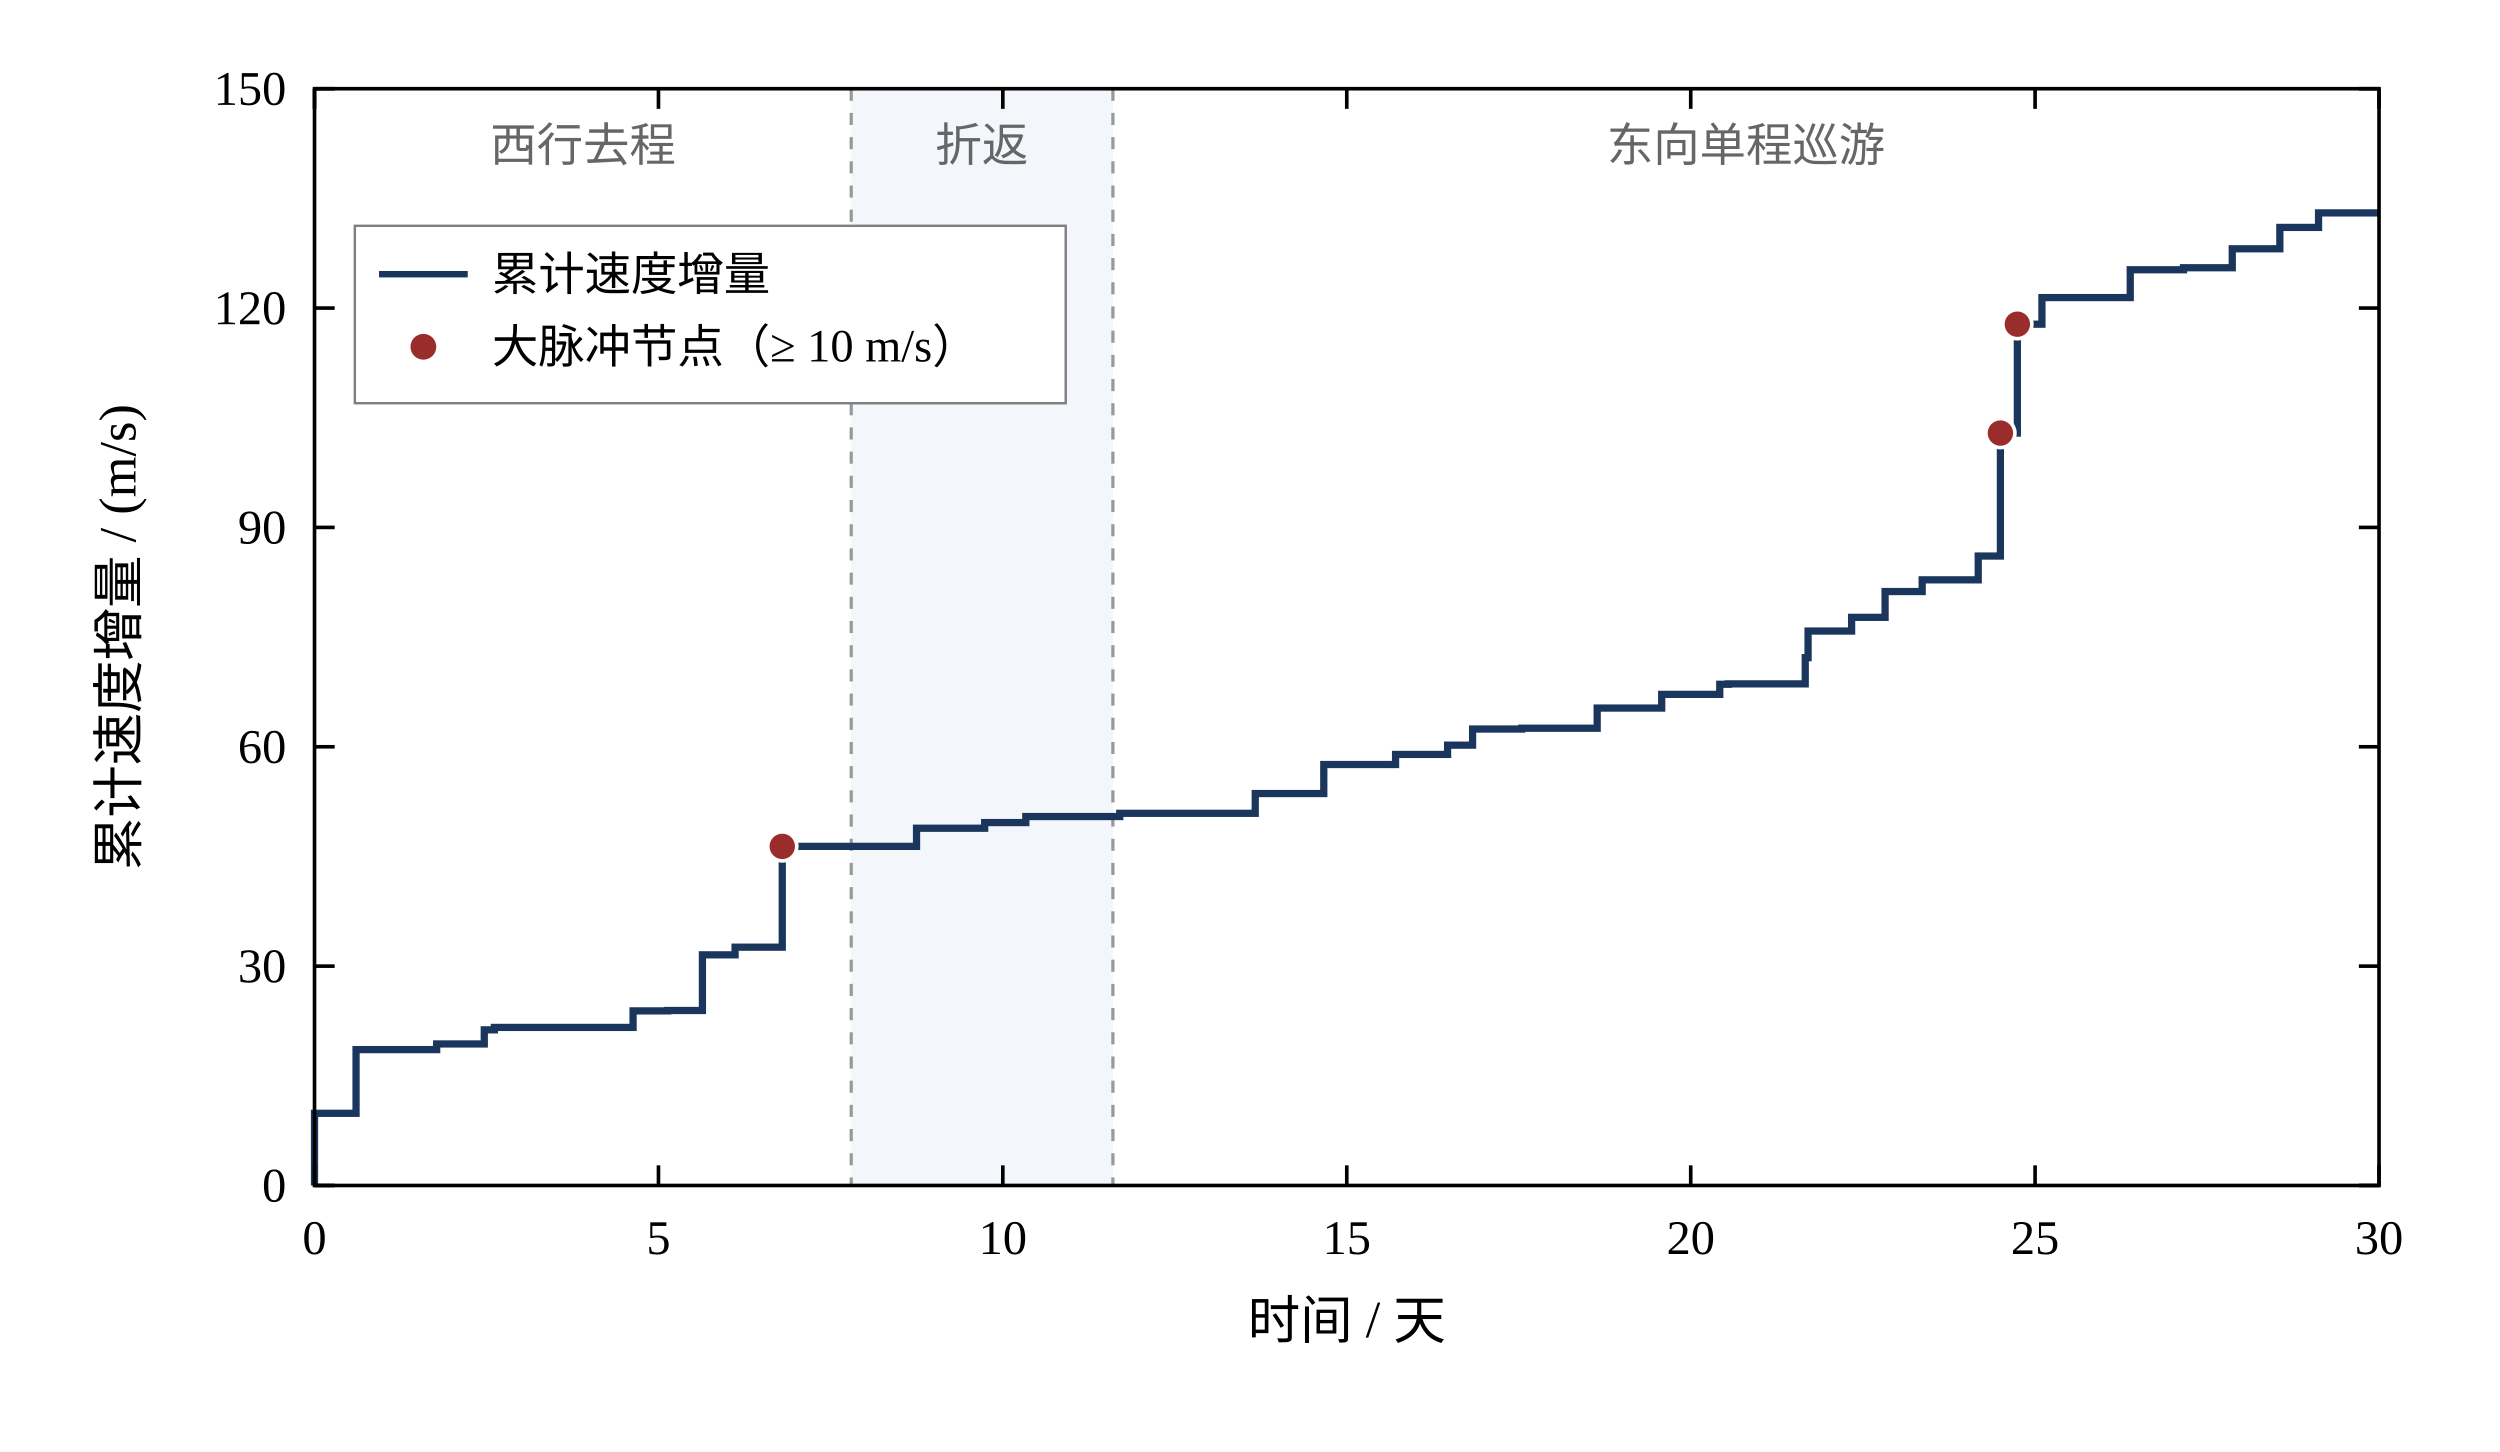
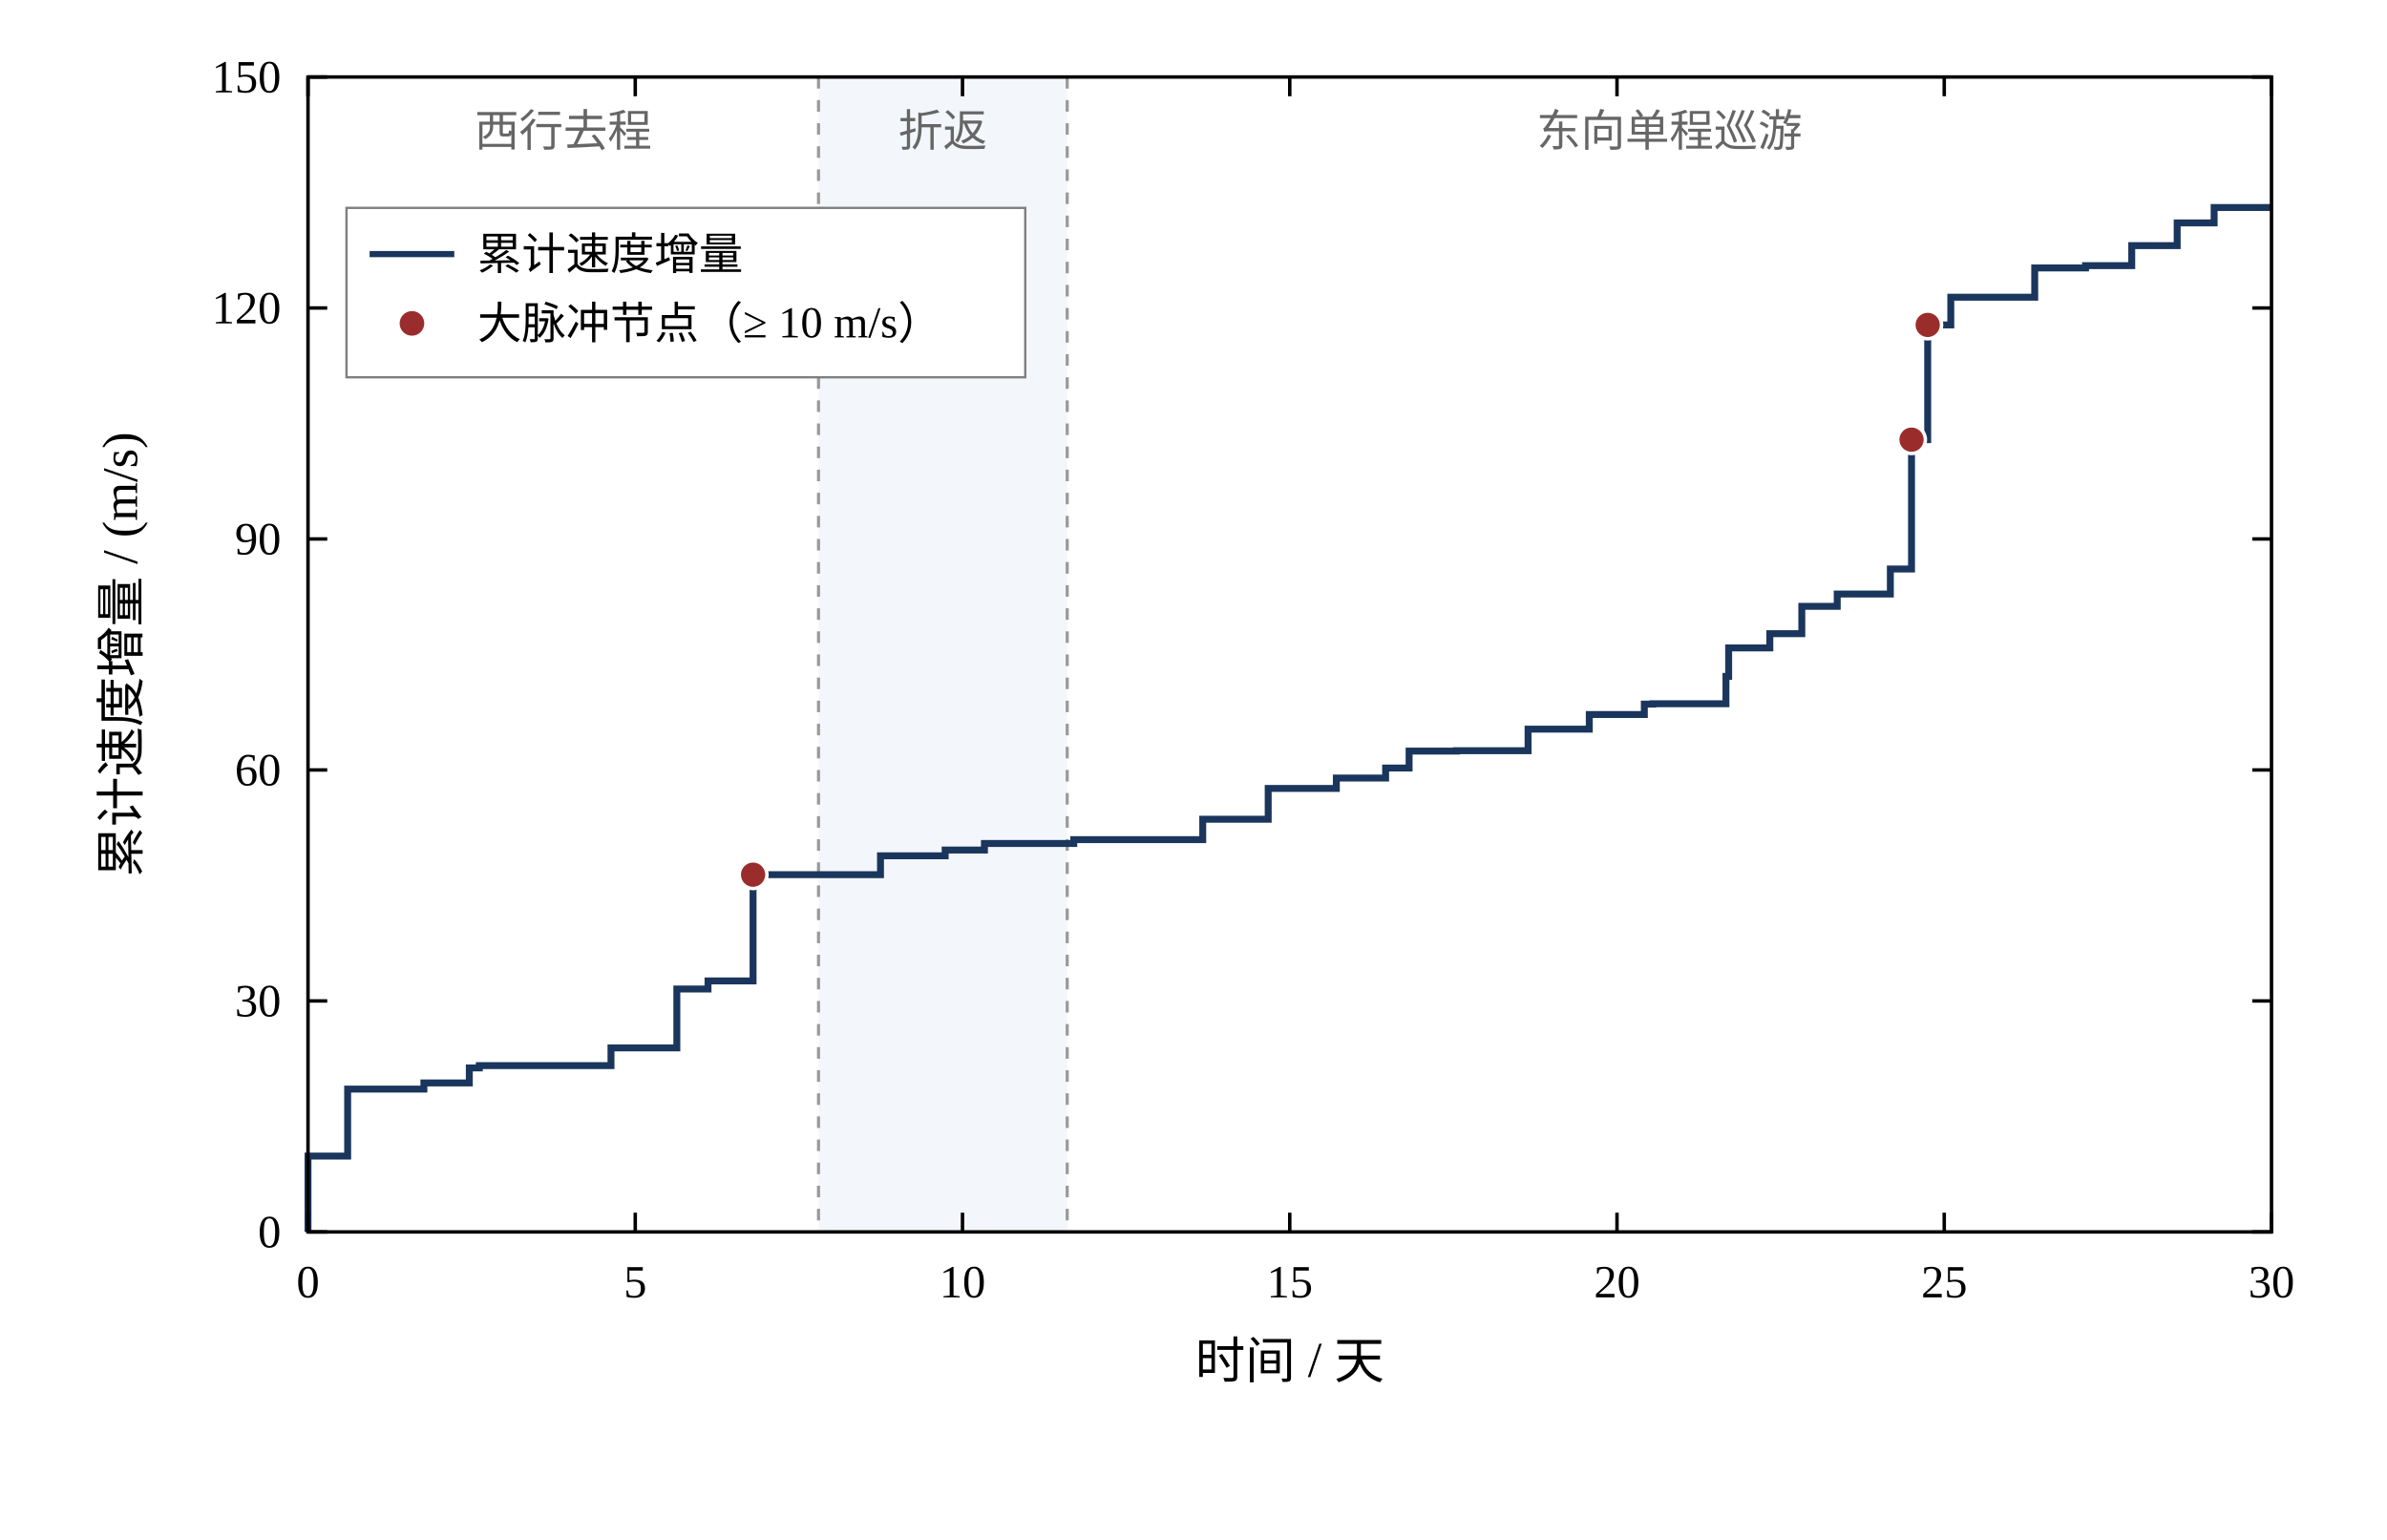
- <svg xmlns="http://www.w3.org/2000/svg" width="620" height="360" viewBox="0 0 620 360">
-   <rect x="0" y="0" width="620" height="360" fill="#FFFFFF" />
-   <rect x="211.1" y="22" width="64.9" height="272" fill="#F3F6FA" stroke="none" />
-   <line x1="211.1" y1="22.0" x2="211.1" y2="294.0" stroke="#999999" stroke-width="0.8" stroke-dasharray="3,3" />
-   <line x1="276.0" y1="22.0" x2="276.0" y2="294.0" stroke="#999999" stroke-width="0.8" stroke-dasharray="3,3" />
-   <text x="144.6" y="40.0" font-family="SimSun, Times New Roman" font-size="11.5" text-anchor="middle" fill="#666666">西行去程</text>
-   <text x="243.5" y="40.0" font-family="SimSun, Times New Roman" font-size="11.5" text-anchor="middle" fill="#666666">折返</text>
-   <text x="433.0" y="40.0" font-family="SimSun, Times New Roman" font-size="11.5" text-anchor="middle" fill="#666666">东向单程巡游</text>
-   <polyline points="78.0,294.0 78.0,294.0 78.0,276.1 88.3,276.1 88.3,260.3 108.3,260.3 108.3,258.9 120.1,258.9 120.1,255.4 122.6,255.4 122.6,254.8 157.0,254.8 157.0,250.7 165.6,250.7 165.6,250.6 174.2,250.6 174.2,236.8 182.3,236.8 182.3,234.9 194.0,234.9 194.0,209.9 227.3,209.9 227.3,205.4 244.2,205.4 244.2,204.0 254.4,204.0 254.4,202.5 277.7,202.5 277.7,201.7 311.3,201.7 311.3,196.8 328.3,196.8 328.3,189.6 346.1,189.6 346.1,187.1 359.0,187.1 359.0,184.8 365.2,184.8 365.2,180.8 377.4,180.8 377.4,180.6 396.1,180.6 396.1,175.6 412.1,175.6 412.1,172.2 426.5,172.2 426.5,169.7 428.6,169.7 428.6,169.6 447.7,169.6 447.7,163.1 448.4,163.1 448.4,156.5 459.2,156.5 459.2,153.1 467.5,153.1 467.5,146.7 476.7,146.7 476.7,143.8 490.6,143.8 490.6,137.9 496.1,137.9 496.1,107.4 500.3,107.4 500.3,80.4 506.4,80.4 506.4,73.8 528.3,73.8 528.3,66.9 541.5,66.9 541.5,66.4 553.6,66.4 553.6,61.7 565.4,61.7 565.4,56.4 575.0,56.4 575.0,52.8 590.0,52.8" fill="none" stroke="#1A365D" stroke-width="1.8" />
-   <circle cx="194.0" cy="209.9" r="3.6" fill="#9B2C2C" stroke="#FFFFFF" stroke-width="0.9" />
-   <circle cx="496.1" cy="107.4" r="3.6" fill="#9B2C2C" stroke="#FFFFFF" stroke-width="0.9" />
-   <circle cx="500.3" cy="80.4" r="3.6" fill="#9B2C2C" stroke="#FFFFFF" stroke-width="0.9" />
-   <rect x="78" y="22" width="512" height="272" fill="none" stroke="#000000" stroke-width="0.9" />
-   <line x1="78.0" y1="294.0" x2="83.0" y2="294.0" stroke="#000000" stroke-width="0.9" />
-   <line x1="590.0" y1="294.0" x2="585.0" y2="294.0" stroke="#000000" stroke-width="0.9" />
-   <text x="71.0" y="298.0" font-family="SimSun, Times New Roman" font-size="12" text-anchor="end" fill="#000000">0</text>
-   <line x1="78.0" y1="239.6" x2="83.0" y2="239.6" stroke="#000000" stroke-width="0.9" />
-   <line x1="590.0" y1="239.6" x2="585.0" y2="239.6" stroke="#000000" stroke-width="0.9" />
-   <text x="71.0" y="243.6" font-family="SimSun, Times New Roman" font-size="12" text-anchor="end" fill="#000000">30</text>
-   <line x1="78.0" y1="185.2" x2="83.0" y2="185.2" stroke="#000000" stroke-width="0.9" />
-   <line x1="590.0" y1="185.2" x2="585.0" y2="185.2" stroke="#000000" stroke-width="0.9" />
-   <text x="71.0" y="189.2" font-family="SimSun, Times New Roman" font-size="12" text-anchor="end" fill="#000000">60</text>
-   <line x1="78.0" y1="130.8" x2="83.0" y2="130.8" stroke="#000000" stroke-width="0.9" />
-   <line x1="590.0" y1="130.8" x2="585.0" y2="130.8" stroke="#000000" stroke-width="0.9" />
-   <text x="71.0" y="134.8" font-family="SimSun, Times New Roman" font-size="12" text-anchor="end" fill="#000000">90</text>
-   <line x1="78.0" y1="76.4" x2="83.0" y2="76.4" stroke="#000000" stroke-width="0.9" />
-   <line x1="590.0" y1="76.4" x2="585.0" y2="76.4" stroke="#000000" stroke-width="0.9" />
-   <text x="71.0" y="80.4" font-family="SimSun, Times New Roman" font-size="12" text-anchor="end" fill="#000000">120</text>
-   <line x1="78.0" y1="22.0" x2="83.0" y2="22.0" stroke="#000000" stroke-width="0.9" />
-   <line x1="590.0" y1="22.0" x2="585.0" y2="22.0" stroke="#000000" stroke-width="0.9" />
-   <text x="71.0" y="26.0" font-family="SimSun, Times New Roman" font-size="12" text-anchor="end" fill="#000000">150</text>
-   <line x1="78.0" y1="294.0" x2="78.0" y2="289.0" stroke="#000000" stroke-width="0.9" />
-   <line x1="78.0" y1="22.0" x2="78.0" y2="27.0" stroke="#000000" stroke-width="0.9" />
-   <text x="78.0" y="311.0" font-family="SimSun, Times New Roman" font-size="12" text-anchor="middle" fill="#000000">0</text>
-   <line x1="163.3" y1="294.0" x2="163.3" y2="289.0" stroke="#000000" stroke-width="0.9" />
-   <line x1="163.3" y1="22.0" x2="163.3" y2="27.0" stroke="#000000" stroke-width="0.9" />
-   <text x="163.3" y="311.0" font-family="SimSun, Times New Roman" font-size="12" text-anchor="middle" fill="#000000">5</text>
-   <line x1="248.7" y1="294.0" x2="248.7" y2="289.0" stroke="#000000" stroke-width="0.9" />
-   <line x1="248.7" y1="22.0" x2="248.7" y2="27.0" stroke="#000000" stroke-width="0.9" />
-   <text x="248.7" y="311.0" font-family="SimSun, Times New Roman" font-size="12" text-anchor="middle" fill="#000000">10</text>
-   <line x1="334.0" y1="294.0" x2="334.0" y2="289.0" stroke="#000000" stroke-width="0.9" />
-   <line x1="334.0" y1="22.0" x2="334.0" y2="27.0" stroke="#000000" stroke-width="0.9" />
-   <text x="334.0" y="311.0" font-family="SimSun, Times New Roman" font-size="12" text-anchor="middle" fill="#000000">15</text>
-   <line x1="419.3" y1="294.0" x2="419.3" y2="289.0" stroke="#000000" stroke-width="0.9" />
-   <line x1="419.3" y1="22.0" x2="419.3" y2="27.0" stroke="#000000" stroke-width="0.9" />
-   <text x="419.3" y="311.0" font-family="SimSun, Times New Roman" font-size="12" text-anchor="middle" fill="#000000">20</text>
-   <line x1="504.7" y1="294.0" x2="504.7" y2="289.0" stroke="#000000" stroke-width="0.9" />
-   <line x1="504.7" y1="22.0" x2="504.7" y2="27.0" stroke="#000000" stroke-width="0.9" />
-   <text x="504.7" y="311.0" font-family="SimSun, Times New Roman" font-size="12" text-anchor="middle" fill="#000000">25</text>
-   <line x1="590.0" y1="294.0" x2="590.0" y2="289.0" stroke="#000000" stroke-width="0.9" />
-   <line x1="590.0" y1="22.0" x2="590.0" y2="27.0" stroke="#000000" stroke-width="0.9" />
-   <text x="590.0" y="311.0" font-family="SimSun, Times New Roman" font-size="12" text-anchor="middle" fill="#000000">30</text>
-   <text x="334.0" y="332.0" font-family="SimSun, Times New Roman" font-size="13" text-anchor="middle" fill="#000000">时间 / 天</text>
-   <text x="34.0" y="158.0" font-family="SimSun, Times New Roman" font-size="13" text-anchor="middle" fill="#000000" transform="rotate(-90 34.0 158.0)">累计速度增量 / (m/s)</text>
-   <rect x="88" y="56" width="176.3" height="44" fill="#FFFFFF" stroke="#7F7F7F" stroke-width="0.6" />
-   <line x1="94.0" y1="68.0" x2="116.0" y2="68.0" stroke="#1A365D" stroke-width="1.6" />
-   <text x="122.0" y="72.0" font-family="SimSun, Times New Roman" font-size="11.5" text-anchor="start" fill="#000000">累计速度增量</text>
-   <circle cx="105" cy="86" r="3.2" fill="#9B2C2C" stroke="none" />
-   <text x="122.0" y="90.0" font-family="SimSun, Times New Roman" font-size="11.5" text-anchor="start" fill="#000000">大脉冲节点（≥ 10 m/s）</text>
+ <svg xmlns="http://www.w3.org/2000/svg" width="620" height="400" viewBox="0 0 620 400">
+   <rect x="0" y="0" width="620" height="400" fill="#FFFFFF" />
+   <rect x="212.6" y="20" width="64.6" height="300" fill="#F3F6FA" stroke="none" />
+   <line x1="212.6" y1="20.0" x2="212.6" y2="320.0" stroke="#999999" stroke-width="0.8" stroke-dasharray="3,3" />
+   <line x1="277.2" y1="20.0" x2="277.2" y2="320.0" stroke="#999999" stroke-width="0.8" stroke-dasharray="3,3" />
+   <text x="146.3" y="38.0" font-family="SimSun, Times New Roman" font-size="11.5" text-anchor="middle" fill="#666666">西行去程</text>
+   <text x="244.9" y="38.0" font-family="SimSun, Times New Roman" font-size="11.5" text-anchor="middle" fill="#666666">折返</text>
+   <text x="433.6" y="38.0" font-family="SimSun, Times New Roman" font-size="11.5" text-anchor="middle" fill="#666666">东向单程巡游</text>
+   <polyline points="80.0,320.0 80.0,320.0 80.0,300.3 90.3,300.3 90.3,282.9 110.1,282.9 110.1,281.3 121.9,281.3 121.9,277.4 124.5,277.4 124.5,276.8 158.7,276.8 158.7,272.2 167.2,272.2 167.2,272.2 175.8,272.2 175.8,256.9 183.9,256.9 183.9,254.8 195.6,254.8 195.6,227.2 228.7,227.2 228.7,222.3 245.5,222.3 245.5,220.8 255.7,220.8 255.7,219.1 278.9,219.1 278.9,218.1 312.4,218.1 312.4,212.8 329.4,212.8 329.4,204.8 347.1,204.8 347.1,202.1 359.9,202.1 359.9,199.5 366.0,199.5 366.0,195.1 378.3,195.1 378.3,195.0 396.9,195.0 396.9,189.4 412.8,189.4 412.8,185.6 427.1,185.6 427.1,182.9 429.3,182.9 429.3,182.8 448.3,182.8 448.3,175.7 449.0,175.7 449.0,168.3 459.7,168.3 459.7,164.6 468.0,164.6 468.0,157.5 477.2,157.5 477.2,154.3 491.0,154.3 491.0,147.8 496.5,147.8 496.5,114.2 500.7,114.2 500.7,84.4 506.7,84.4 506.7,77.2 528.5,77.2 528.5,69.6 541.7,69.6 541.7,69.0 553.7,69.0 553.7,63.8 565.5,63.8 565.5,57.9 575.1,57.9 575.1,53.9 590.0,53.9" fill="none" stroke="#1A365D" stroke-width="1.8" />
+   <circle cx="195.6" cy="227.2" r="3.6" fill="#9B2C2C" stroke="#FFFFFF" stroke-width="0.9" />
+   <circle cx="496.5" cy="114.2" r="3.6" fill="#9B2C2C" stroke="#FFFFFF" stroke-width="0.9" />
+   <circle cx="500.7" cy="84.4" r="3.6" fill="#9B2C2C" stroke="#FFFFFF" stroke-width="0.9" />
+   <rect x="80" y="20" width="510" height="300" fill="none" stroke="#000000" stroke-width="0.9" />
+   <line x1="80.0" y1="320.0" x2="85.0" y2="320.0" stroke="#000000" stroke-width="0.9" />
+   <line x1="590.0" y1="320.0" x2="585.0" y2="320.0" stroke="#000000" stroke-width="0.9" />
+   <text x="73.0" y="324.0" font-family="SimSun, Times New Roman" font-size="12" text-anchor="end" fill="#000000">0</text>
+   <line x1="80.0" y1="260.0" x2="85.0" y2="260.0" stroke="#000000" stroke-width="0.9" />
+   <line x1="590.0" y1="260.0" x2="585.0" y2="260.0" stroke="#000000" stroke-width="0.9" />
+   <text x="73.0" y="264.0" font-family="SimSun, Times New Roman" font-size="12" text-anchor="end" fill="#000000">30</text>
+   <line x1="80.0" y1="200.0" x2="85.0" y2="200.0" stroke="#000000" stroke-width="0.9" />
+   <line x1="590.0" y1="200.0" x2="585.0" y2="200.0" stroke="#000000" stroke-width="0.9" />
+   <text x="73.0" y="204.0" font-family="SimSun, Times New Roman" font-size="12" text-anchor="end" fill="#000000">60</text>
+   <line x1="80.0" y1="140.0" x2="85.0" y2="140.0" stroke="#000000" stroke-width="0.9" />
+   <line x1="590.0" y1="140.0" x2="585.0" y2="140.0" stroke="#000000" stroke-width="0.9" />
+   <text x="73.0" y="144.0" font-family="SimSun, Times New Roman" font-size="12" text-anchor="end" fill="#000000">90</text>
+   <line x1="80.0" y1="80.0" x2="85.0" y2="80.0" stroke="#000000" stroke-width="0.9" />
+   <line x1="590.0" y1="80.0" x2="585.0" y2="80.0" stroke="#000000" stroke-width="0.9" />
+   <text x="73.0" y="84.0" font-family="SimSun, Times New Roman" font-size="12" text-anchor="end" fill="#000000">120</text>
+   <line x1="80.0" y1="20.0" x2="85.0" y2="20.0" stroke="#000000" stroke-width="0.9" />
+   <line x1="590.0" y1="20.0" x2="585.0" y2="20.0" stroke="#000000" stroke-width="0.9" />
+   <text x="73.0" y="24.0" font-family="SimSun, Times New Roman" font-size="12" text-anchor="end" fill="#000000">150</text>
+   <line x1="80.0" y1="320.0" x2="80.0" y2="315.0" stroke="#000000" stroke-width="0.9" />
+   <line x1="80.0" y1="20.0" x2="80.0" y2="25.0" stroke="#000000" stroke-width="0.9" />
+   <text x="80.0" y="337.0" font-family="SimSun, Times New Roman" font-size="12" text-anchor="middle" fill="#000000">0</text>
+   <line x1="165.0" y1="320.0" x2="165.0" y2="315.0" stroke="#000000" stroke-width="0.9" />
+   <line x1="165.0" y1="20.0" x2="165.0" y2="25.0" stroke="#000000" stroke-width="0.9" />
+   <text x="165.0" y="337.0" font-family="SimSun, Times New Roman" font-size="12" text-anchor="middle" fill="#000000">5</text>
+   <line x1="250.0" y1="320.0" x2="250.0" y2="315.0" stroke="#000000" stroke-width="0.9" />
+   <line x1="250.0" y1="20.0" x2="250.0" y2="25.0" stroke="#000000" stroke-width="0.9" />
+   <text x="250.0" y="337.0" font-family="SimSun, Times New Roman" font-size="12" text-anchor="middle" fill="#000000">10</text>
+   <line x1="335.0" y1="320.0" x2="335.0" y2="315.0" stroke="#000000" stroke-width="0.9" />
+   <line x1="335.0" y1="20.0" x2="335.0" y2="25.0" stroke="#000000" stroke-width="0.9" />
+   <text x="335.0" y="337.0" font-family="SimSun, Times New Roman" font-size="12" text-anchor="middle" fill="#000000">15</text>
+   <line x1="420.0" y1="320.0" x2="420.0" y2="315.0" stroke="#000000" stroke-width="0.9" />
+   <line x1="420.0" y1="20.0" x2="420.0" y2="25.0" stroke="#000000" stroke-width="0.9" />
+   <text x="420.0" y="337.0" font-family="SimSun, Times New Roman" font-size="12" text-anchor="middle" fill="#000000">20</text>
+   <line x1="505.0" y1="320.0" x2="505.0" y2="315.0" stroke="#000000" stroke-width="0.9" />
+   <line x1="505.0" y1="20.0" x2="505.0" y2="25.0" stroke="#000000" stroke-width="0.9" />
+   <text x="505.0" y="337.0" font-family="SimSun, Times New Roman" font-size="12" text-anchor="middle" fill="#000000">25</text>
+   <line x1="590.0" y1="320.0" x2="590.0" y2="315.0" stroke="#000000" stroke-width="0.9" />
+   <line x1="590.0" y1="20.0" x2="590.0" y2="25.0" stroke="#000000" stroke-width="0.9" />
+   <text x="590.0" y="337.0" font-family="SimSun, Times New Roman" font-size="12" text-anchor="middle" fill="#000000">30</text>
+   <text x="335.0" y="358.0" font-family="SimSun, Times New Roman" font-size="13" text-anchor="middle" fill="#000000">时间 / 天</text>
+   <text x="36.0" y="170.0" font-family="SimSun, Times New Roman" font-size="13" text-anchor="middle" fill="#000000" transform="rotate(-90 36.0 170.0)">累计速度增量 / (m/s)</text>
+   <rect x="90" y="54" width="176.3" height="44" fill="#FFFFFF" stroke="#7F7F7F" stroke-width="0.6" />
+   <line x1="96.0" y1="66.0" x2="118.0" y2="66.0" stroke="#1A365D" stroke-width="1.6" />
+   <text x="124.0" y="70.0" font-family="SimSun, Times New Roman" font-size="11.5" text-anchor="start" fill="#000000">累计速度增量</text>
+   <circle cx="107" cy="84" r="3.2" fill="#9B2C2C" stroke="none" />
+   <text x="124.0" y="88.0" font-family="SimSun, Times New Roman" font-size="11.5" text-anchor="start" fill="#000000">大脉冲节点（≥ 10 m/s）</text>
</svg>
